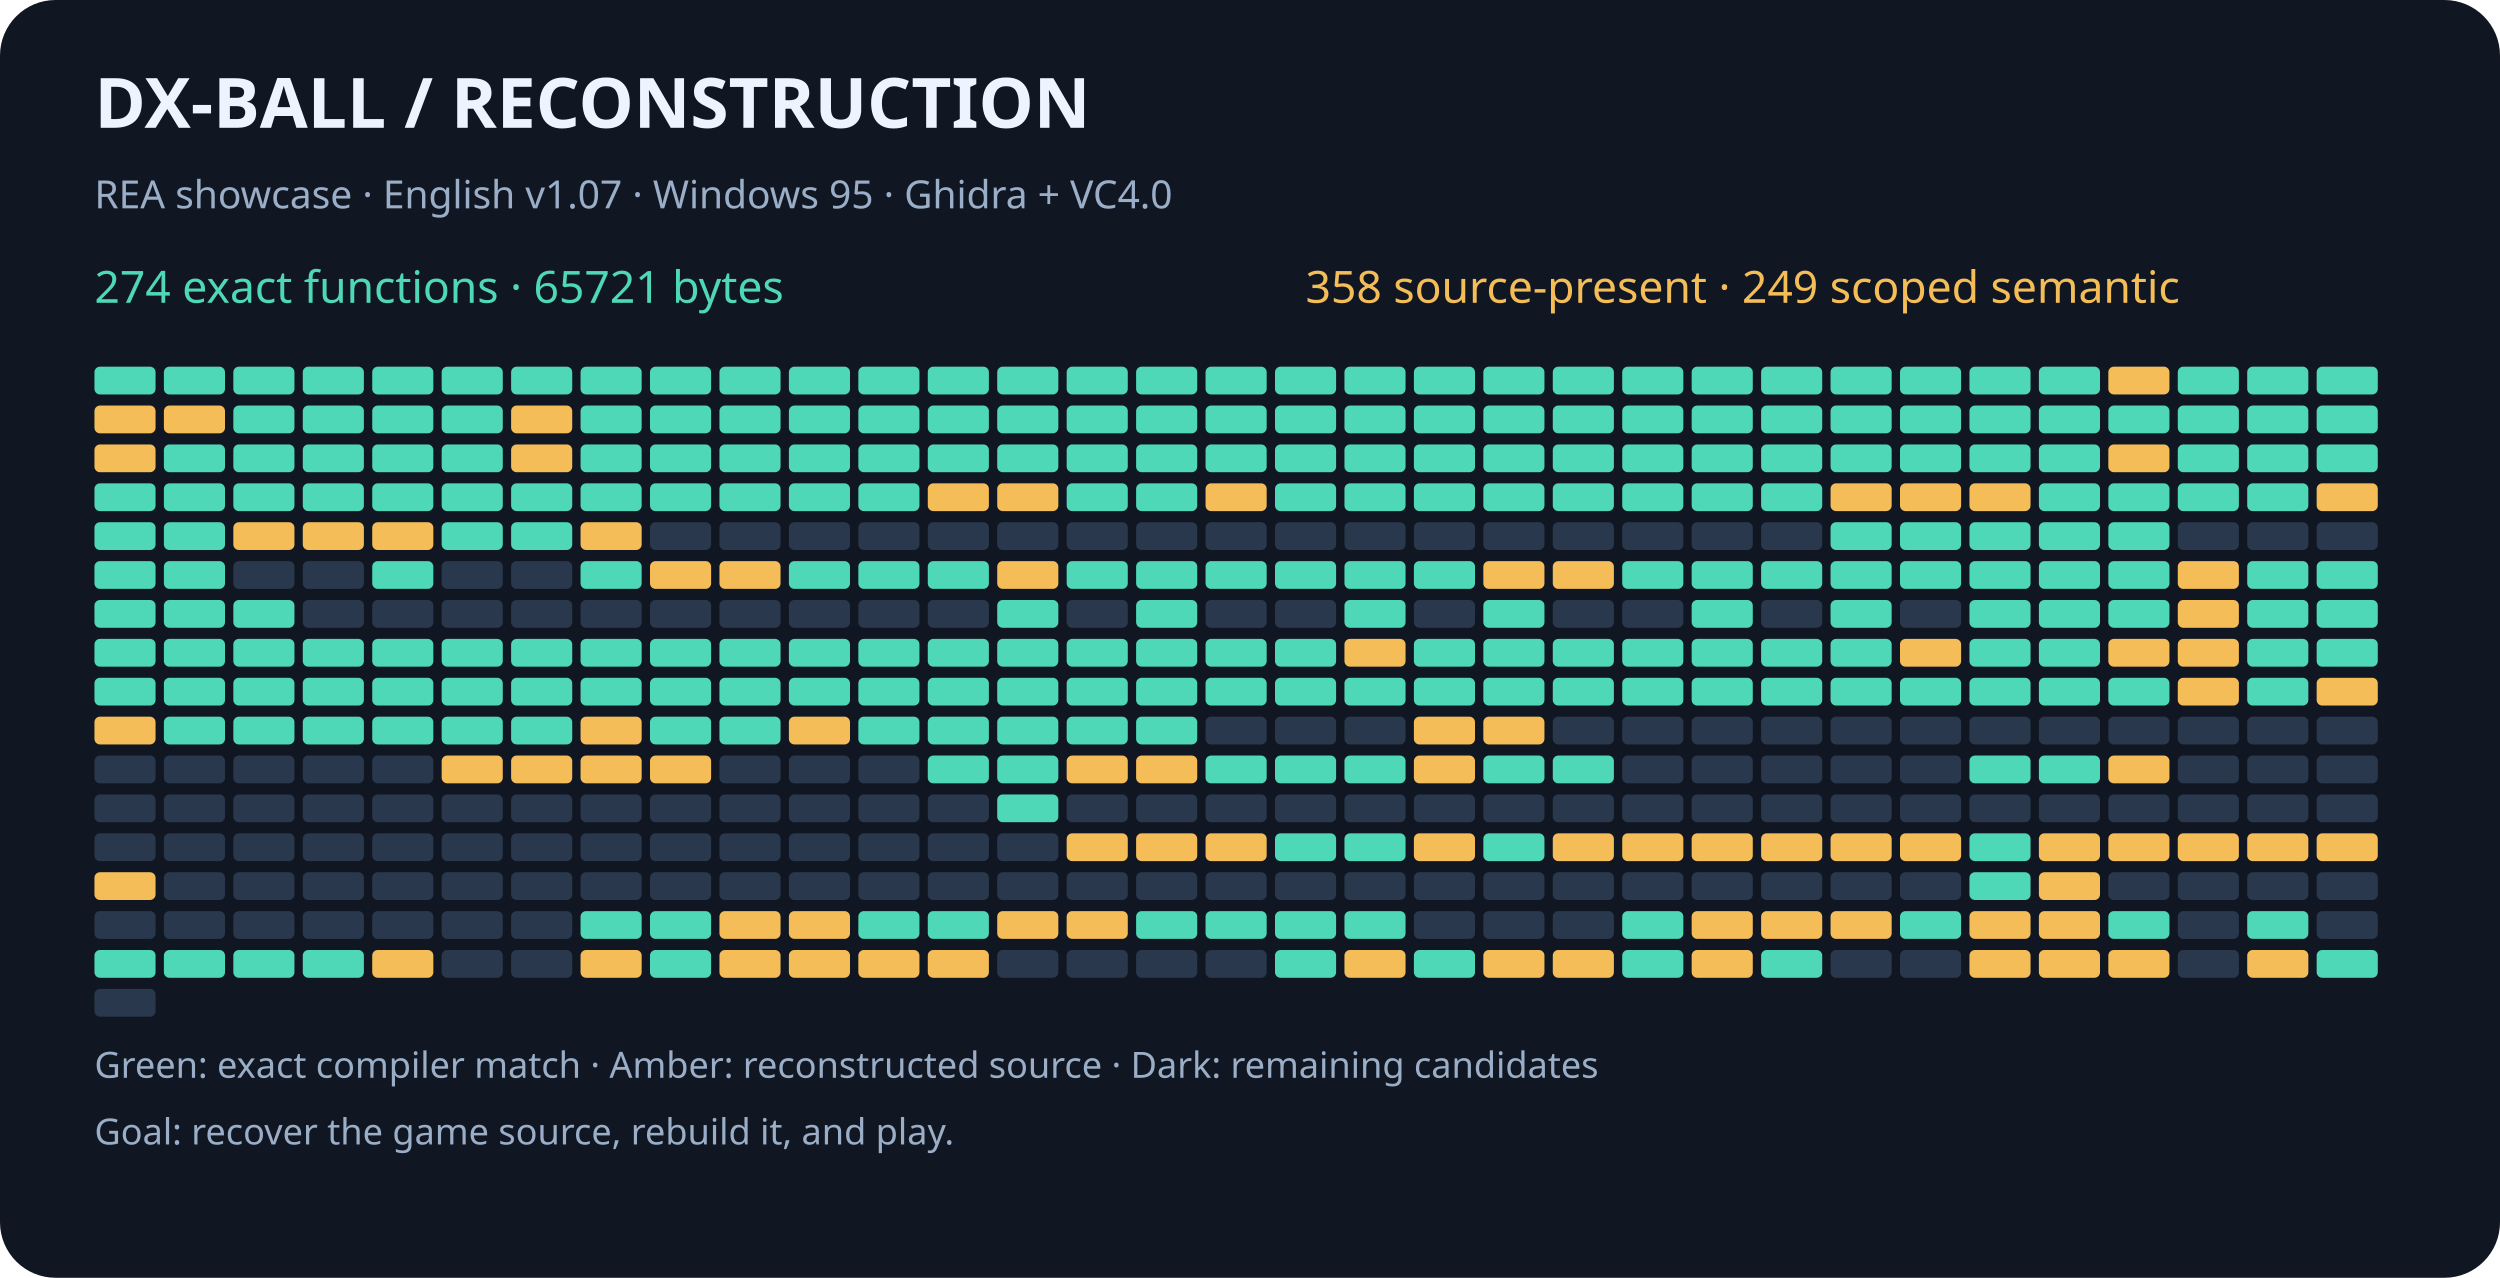
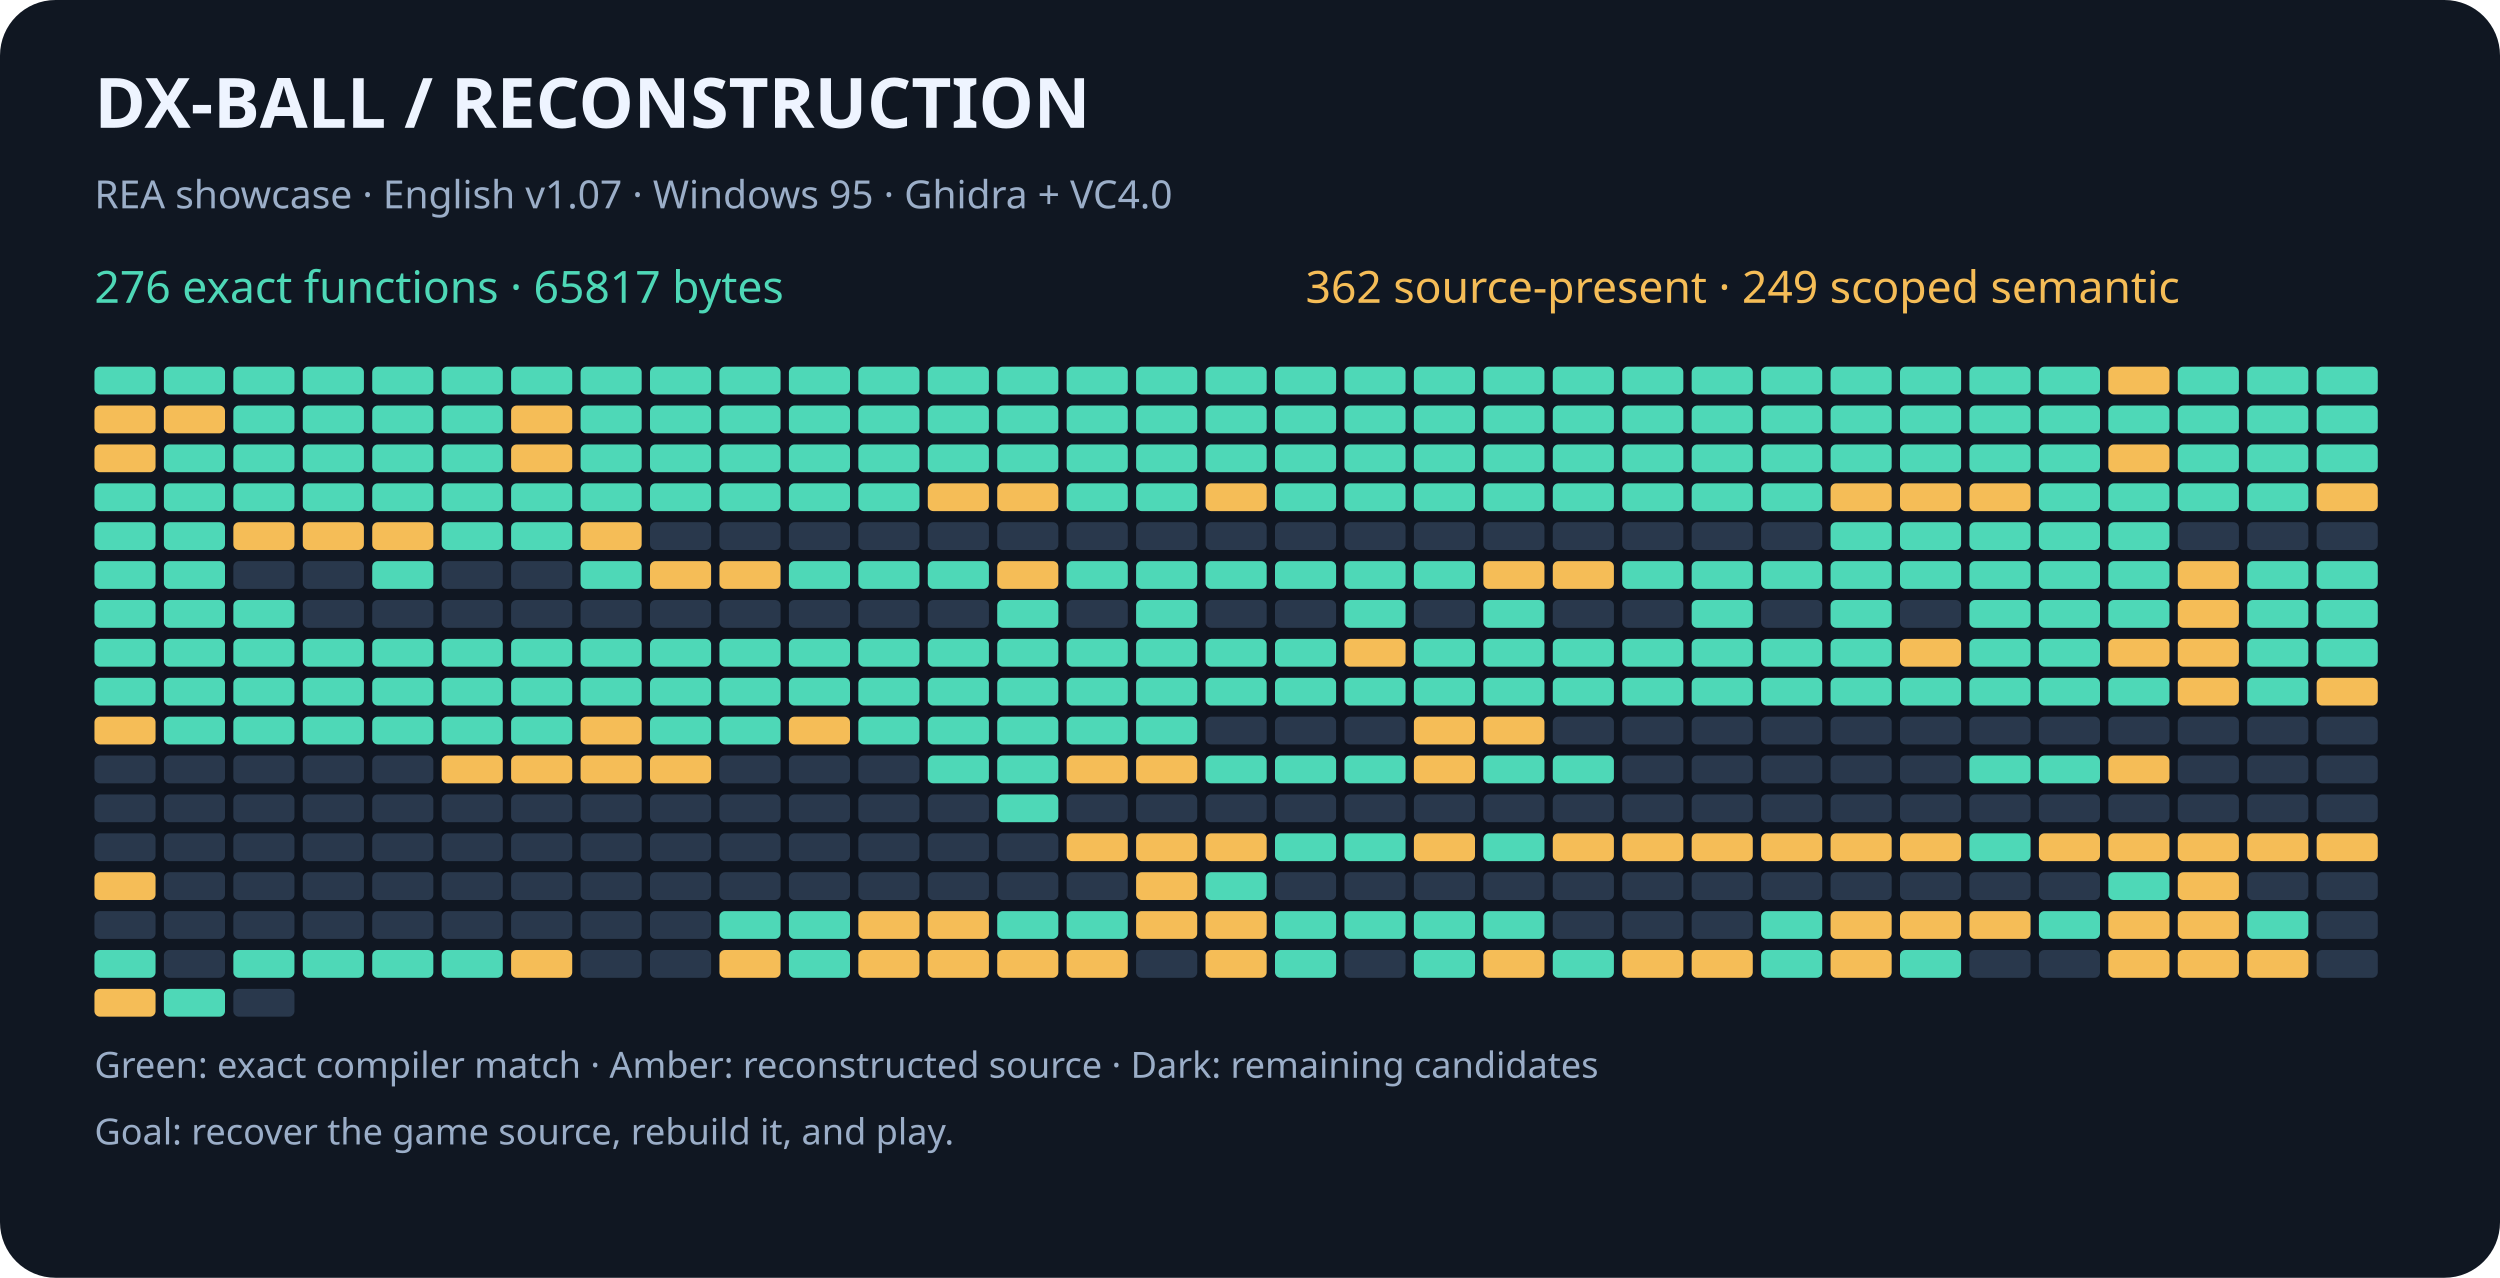
<svg xmlns="http://www.w3.org/2000/svg" width="900" height="460" viewBox="0 0 900 460" role="img" aria-labelledby="title desc">
  <rect width="900" height="460" rx="20" fill="#101722" />
  <g font-family="sans-serif">
    <text x="34" y="46" fill="#eef4ff" font-size="25" font-weight="bold">DX-BALL  /  RECONSTRUCTION</text>
    <text x="34" y="75" fill="#9baec8" font-size="14">REA showcase · English v1.07 · Windows 95 · Ghidra + VC4.0</text>
-     <text x="34" y="109" fill="#4ed8b7" font-size="16">274 exact functions · 65721 bytes</text>
-     <text x="470" y="109" fill="#f5bd57" font-size="16">358 source-present · 249 scoped semantic</text>
+     <text x="34" y="109" fill="#4ed8b7" font-size="16">276 exact functions · 65817 bytes</text>
+     <text x="470" y="109" fill="#f5bd57" font-size="16">362 source-present · 249 scoped semantic</text>
    <rect x="34" y="132" width="22" height="10" rx="2" fill="#4ed8b7" />
    <rect x="59" y="132" width="22" height="10" rx="2" fill="#4ed8b7" />
    <rect x="84" y="132" width="22" height="10" rx="2" fill="#4ed8b7" />
    <rect x="109" y="132" width="22" height="10" rx="2" fill="#4ed8b7" />
    <rect x="134" y="132" width="22" height="10" rx="2" fill="#4ed8b7" />
    <rect x="159" y="132" width="22" height="10" rx="2" fill="#4ed8b7" />
    <rect x="184" y="132" width="22" height="10" rx="2" fill="#4ed8b7" />
    <rect x="209" y="132" width="22" height="10" rx="2" fill="#4ed8b7" />
    <rect x="234" y="132" width="22" height="10" rx="2" fill="#4ed8b7" />
    <rect x="259" y="132" width="22" height="10" rx="2" fill="#4ed8b7" />
    <rect x="284" y="132" width="22" height="10" rx="2" fill="#4ed8b7" />
    <rect x="309" y="132" width="22" height="10" rx="2" fill="#4ed8b7" />
    <rect x="334" y="132" width="22" height="10" rx="2" fill="#4ed8b7" />
    <rect x="359" y="132" width="22" height="10" rx="2" fill="#4ed8b7" />
    <rect x="384" y="132" width="22" height="10" rx="2" fill="#4ed8b7" />
    <rect x="409" y="132" width="22" height="10" rx="2" fill="#4ed8b7" />
    <rect x="434" y="132" width="22" height="10" rx="2" fill="#4ed8b7" />
    <rect x="459" y="132" width="22" height="10" rx="2" fill="#4ed8b7" />
    <rect x="484" y="132" width="22" height="10" rx="2" fill="#4ed8b7" />
    <rect x="509" y="132" width="22" height="10" rx="2" fill="#4ed8b7" />
    <rect x="534" y="132" width="22" height="10" rx="2" fill="#4ed8b7" />
    <rect x="559" y="132" width="22" height="10" rx="2" fill="#4ed8b7" />
    <rect x="584" y="132" width="22" height="10" rx="2" fill="#4ed8b7" />
    <rect x="609" y="132" width="22" height="10" rx="2" fill="#4ed8b7" />
    <rect x="634" y="132" width="22" height="10" rx="2" fill="#4ed8b7" />
    <rect x="659" y="132" width="22" height="10" rx="2" fill="#4ed8b7" />
    <rect x="684" y="132" width="22" height="10" rx="2" fill="#4ed8b7" />
    <rect x="709" y="132" width="22" height="10" rx="2" fill="#4ed8b7" />
    <rect x="734" y="132" width="22" height="10" rx="2" fill="#4ed8b7" />
    <rect x="759" y="132" width="22" height="10" rx="2" fill="#f5bd57" />
    <rect x="784" y="132" width="22" height="10" rx="2" fill="#4ed8b7" />
    <rect x="809" y="132" width="22" height="10" rx="2" fill="#4ed8b7" />
    <rect x="834" y="132" width="22" height="10" rx="2" fill="#4ed8b7" />
    <rect x="34" y="146" width="22" height="10" rx="2" fill="#f5bd57" />
    <rect x="59" y="146" width="22" height="10" rx="2" fill="#f5bd57" />
    <rect x="84" y="146" width="22" height="10" rx="2" fill="#4ed8b7" />
    <rect x="109" y="146" width="22" height="10" rx="2" fill="#4ed8b7" />
    <rect x="134" y="146" width="22" height="10" rx="2" fill="#4ed8b7" />
    <rect x="159" y="146" width="22" height="10" rx="2" fill="#4ed8b7" />
    <rect x="184" y="146" width="22" height="10" rx="2" fill="#f5bd57" />
    <rect x="209" y="146" width="22" height="10" rx="2" fill="#4ed8b7" />
    <rect x="234" y="146" width="22" height="10" rx="2" fill="#4ed8b7" />
    <rect x="259" y="146" width="22" height="10" rx="2" fill="#4ed8b7" />
    <rect x="284" y="146" width="22" height="10" rx="2" fill="#4ed8b7" />
    <rect x="309" y="146" width="22" height="10" rx="2" fill="#4ed8b7" />
    <rect x="334" y="146" width="22" height="10" rx="2" fill="#4ed8b7" />
    <rect x="359" y="146" width="22" height="10" rx="2" fill="#4ed8b7" />
    <rect x="384" y="146" width="22" height="10" rx="2" fill="#4ed8b7" />
    <rect x="409" y="146" width="22" height="10" rx="2" fill="#4ed8b7" />
    <rect x="434" y="146" width="22" height="10" rx="2" fill="#4ed8b7" />
    <rect x="459" y="146" width="22" height="10" rx="2" fill="#4ed8b7" />
    <rect x="484" y="146" width="22" height="10" rx="2" fill="#4ed8b7" />
    <rect x="509" y="146" width="22" height="10" rx="2" fill="#4ed8b7" />
    <rect x="534" y="146" width="22" height="10" rx="2" fill="#4ed8b7" />
    <rect x="559" y="146" width="22" height="10" rx="2" fill="#4ed8b7" />
    <rect x="584" y="146" width="22" height="10" rx="2" fill="#4ed8b7" />
    <rect x="609" y="146" width="22" height="10" rx="2" fill="#4ed8b7" />
    <rect x="634" y="146" width="22" height="10" rx="2" fill="#4ed8b7" />
    <rect x="659" y="146" width="22" height="10" rx="2" fill="#4ed8b7" />
    <rect x="684" y="146" width="22" height="10" rx="2" fill="#4ed8b7" />
    <rect x="709" y="146" width="22" height="10" rx="2" fill="#4ed8b7" />
    <rect x="734" y="146" width="22" height="10" rx="2" fill="#4ed8b7" />
    <rect x="759" y="146" width="22" height="10" rx="2" fill="#4ed8b7" />
    <rect x="784" y="146" width="22" height="10" rx="2" fill="#4ed8b7" />
    <rect x="809" y="146" width="22" height="10" rx="2" fill="#4ed8b7" />
    <rect x="834" y="146" width="22" height="10" rx="2" fill="#4ed8b7" />
    <rect x="34" y="160" width="22" height="10" rx="2" fill="#f5bd57" />
    <rect x="59" y="160" width="22" height="10" rx="2" fill="#4ed8b7" />
    <rect x="84" y="160" width="22" height="10" rx="2" fill="#4ed8b7" />
    <rect x="109" y="160" width="22" height="10" rx="2" fill="#4ed8b7" />
    <rect x="134" y="160" width="22" height="10" rx="2" fill="#4ed8b7" />
    <rect x="159" y="160" width="22" height="10" rx="2" fill="#4ed8b7" />
    <rect x="184" y="160" width="22" height="10" rx="2" fill="#f5bd57" />
    <rect x="209" y="160" width="22" height="10" rx="2" fill="#4ed8b7" />
    <rect x="234" y="160" width="22" height="10" rx="2" fill="#4ed8b7" />
    <rect x="259" y="160" width="22" height="10" rx="2" fill="#4ed8b7" />
    <rect x="284" y="160" width="22" height="10" rx="2" fill="#4ed8b7" />
    <rect x="309" y="160" width="22" height="10" rx="2" fill="#4ed8b7" />
    <rect x="334" y="160" width="22" height="10" rx="2" fill="#4ed8b7" />
    <rect x="359" y="160" width="22" height="10" rx="2" fill="#4ed8b7" />
    <rect x="384" y="160" width="22" height="10" rx="2" fill="#4ed8b7" />
    <rect x="409" y="160" width="22" height="10" rx="2" fill="#4ed8b7" />
    <rect x="434" y="160" width="22" height="10" rx="2" fill="#4ed8b7" />
    <rect x="459" y="160" width="22" height="10" rx="2" fill="#4ed8b7" />
    <rect x="484" y="160" width="22" height="10" rx="2" fill="#4ed8b7" />
    <rect x="509" y="160" width="22" height="10" rx="2" fill="#4ed8b7" />
    <rect x="534" y="160" width="22" height="10" rx="2" fill="#4ed8b7" />
    <rect x="559" y="160" width="22" height="10" rx="2" fill="#4ed8b7" />
    <rect x="584" y="160" width="22" height="10" rx="2" fill="#4ed8b7" />
    <rect x="609" y="160" width="22" height="10" rx="2" fill="#4ed8b7" />
    <rect x="634" y="160" width="22" height="10" rx="2" fill="#4ed8b7" />
    <rect x="659" y="160" width="22" height="10" rx="2" fill="#4ed8b7" />
    <rect x="684" y="160" width="22" height="10" rx="2" fill="#4ed8b7" />
    <rect x="709" y="160" width="22" height="10" rx="2" fill="#4ed8b7" />
    <rect x="734" y="160" width="22" height="10" rx="2" fill="#4ed8b7" />
    <rect x="759" y="160" width="22" height="10" rx="2" fill="#f5bd57" />
    <rect x="784" y="160" width="22" height="10" rx="2" fill="#4ed8b7" />
    <rect x="809" y="160" width="22" height="10" rx="2" fill="#4ed8b7" />
    <rect x="834" y="160" width="22" height="10" rx="2" fill="#4ed8b7" />
    <rect x="34" y="174" width="22" height="10" rx="2" fill="#4ed8b7" />
    <rect x="59" y="174" width="22" height="10" rx="2" fill="#4ed8b7" />
    <rect x="84" y="174" width="22" height="10" rx="2" fill="#4ed8b7" />
    <rect x="109" y="174" width="22" height="10" rx="2" fill="#4ed8b7" />
    <rect x="134" y="174" width="22" height="10" rx="2" fill="#4ed8b7" />
    <rect x="159" y="174" width="22" height="10" rx="2" fill="#4ed8b7" />
    <rect x="184" y="174" width="22" height="10" rx="2" fill="#4ed8b7" />
    <rect x="209" y="174" width="22" height="10" rx="2" fill="#4ed8b7" />
    <rect x="234" y="174" width="22" height="10" rx="2" fill="#4ed8b7" />
    <rect x="259" y="174" width="22" height="10" rx="2" fill="#4ed8b7" />
    <rect x="284" y="174" width="22" height="10" rx="2" fill="#4ed8b7" />
    <rect x="309" y="174" width="22" height="10" rx="2" fill="#4ed8b7" />
    <rect x="334" y="174" width="22" height="10" rx="2" fill="#f5bd57" />
    <rect x="359" y="174" width="22" height="10" rx="2" fill="#f5bd57" />
    <rect x="384" y="174" width="22" height="10" rx="2" fill="#4ed8b7" />
    <rect x="409" y="174" width="22" height="10" rx="2" fill="#4ed8b7" />
    <rect x="434" y="174" width="22" height="10" rx="2" fill="#f5bd57" />
    <rect x="459" y="174" width="22" height="10" rx="2" fill="#4ed8b7" />
    <rect x="484" y="174" width="22" height="10" rx="2" fill="#4ed8b7" />
    <rect x="509" y="174" width="22" height="10" rx="2" fill="#4ed8b7" />
    <rect x="534" y="174" width="22" height="10" rx="2" fill="#4ed8b7" />
    <rect x="559" y="174" width="22" height="10" rx="2" fill="#4ed8b7" />
    <rect x="584" y="174" width="22" height="10" rx="2" fill="#4ed8b7" />
    <rect x="609" y="174" width="22" height="10" rx="2" fill="#4ed8b7" />
    <rect x="634" y="174" width="22" height="10" rx="2" fill="#4ed8b7" />
    <rect x="659" y="174" width="22" height="10" rx="2" fill="#f5bd57" />
    <rect x="684" y="174" width="22" height="10" rx="2" fill="#f5bd57" />
    <rect x="709" y="174" width="22" height="10" rx="2" fill="#f5bd57" />
    <rect x="734" y="174" width="22" height="10" rx="2" fill="#4ed8b7" />
    <rect x="759" y="174" width="22" height="10" rx="2" fill="#4ed8b7" />
    <rect x="784" y="174" width="22" height="10" rx="2" fill="#4ed8b7" />
    <rect x="809" y="174" width="22" height="10" rx="2" fill="#4ed8b7" />
    <rect x="834" y="174" width="22" height="10" rx="2" fill="#f5bd57" />
    <rect x="34" y="188" width="22" height="10" rx="2" fill="#4ed8b7" />
    <rect x="59" y="188" width="22" height="10" rx="2" fill="#4ed8b7" />
    <rect x="84" y="188" width="22" height="10" rx="2" fill="#f5bd57" />
    <rect x="109" y="188" width="22" height="10" rx="2" fill="#f5bd57" />
    <rect x="134" y="188" width="22" height="10" rx="2" fill="#f5bd57" />
    <rect x="159" y="188" width="22" height="10" rx="2" fill="#4ed8b7" />
    <rect x="184" y="188" width="22" height="10" rx="2" fill="#4ed8b7" />
    <rect x="209" y="188" width="22" height="10" rx="2" fill="#f5bd57" />
    <rect x="234" y="188" width="22" height="10" rx="2" fill="#29384c" />
    <rect x="259" y="188" width="22" height="10" rx="2" fill="#29384c" />
    <rect x="284" y="188" width="22" height="10" rx="2" fill="#29384c" />
    <rect x="309" y="188" width="22" height="10" rx="2" fill="#29384c" />
    <rect x="334" y="188" width="22" height="10" rx="2" fill="#29384c" />
    <rect x="359" y="188" width="22" height="10" rx="2" fill="#29384c" />
    <rect x="384" y="188" width="22" height="10" rx="2" fill="#29384c" />
    <rect x="409" y="188" width="22" height="10" rx="2" fill="#29384c" />
    <rect x="434" y="188" width="22" height="10" rx="2" fill="#29384c" />
    <rect x="459" y="188" width="22" height="10" rx="2" fill="#29384c" />
    <rect x="484" y="188" width="22" height="10" rx="2" fill="#29384c" />
    <rect x="509" y="188" width="22" height="10" rx="2" fill="#29384c" />
    <rect x="534" y="188" width="22" height="10" rx="2" fill="#29384c" />
    <rect x="559" y="188" width="22" height="10" rx="2" fill="#29384c" />
    <rect x="584" y="188" width="22" height="10" rx="2" fill="#29384c" />
    <rect x="609" y="188" width="22" height="10" rx="2" fill="#29384c" />
    <rect x="634" y="188" width="22" height="10" rx="2" fill="#29384c" />
    <rect x="659" y="188" width="22" height="10" rx="2" fill="#4ed8b7" />
    <rect x="684" y="188" width="22" height="10" rx="2" fill="#4ed8b7" />
    <rect x="709" y="188" width="22" height="10" rx="2" fill="#4ed8b7" />
    <rect x="734" y="188" width="22" height="10" rx="2" fill="#4ed8b7" />
    <rect x="759" y="188" width="22" height="10" rx="2" fill="#4ed8b7" />
    <rect x="784" y="188" width="22" height="10" rx="2" fill="#29384c" />
    <rect x="809" y="188" width="22" height="10" rx="2" fill="#29384c" />
    <rect x="834" y="188" width="22" height="10" rx="2" fill="#29384c" />
    <rect x="34" y="202" width="22" height="10" rx="2" fill="#4ed8b7" />
    <rect x="59" y="202" width="22" height="10" rx="2" fill="#4ed8b7" />
    <rect x="84" y="202" width="22" height="10" rx="2" fill="#29384c" />
    <rect x="109" y="202" width="22" height="10" rx="2" fill="#29384c" />
    <rect x="134" y="202" width="22" height="10" rx="2" fill="#4ed8b7" />
    <rect x="159" y="202" width="22" height="10" rx="2" fill="#29384c" />
    <rect x="184" y="202" width="22" height="10" rx="2" fill="#29384c" />
    <rect x="209" y="202" width="22" height="10" rx="2" fill="#4ed8b7" />
    <rect x="234" y="202" width="22" height="10" rx="2" fill="#f5bd57" />
    <rect x="259" y="202" width="22" height="10" rx="2" fill="#f5bd57" />
    <rect x="284" y="202" width="22" height="10" rx="2" fill="#4ed8b7" />
    <rect x="309" y="202" width="22" height="10" rx="2" fill="#4ed8b7" />
    <rect x="334" y="202" width="22" height="10" rx="2" fill="#4ed8b7" />
    <rect x="359" y="202" width="22" height="10" rx="2" fill="#f5bd57" />
    <rect x="384" y="202" width="22" height="10" rx="2" fill="#4ed8b7" />
    <rect x="409" y="202" width="22" height="10" rx="2" fill="#4ed8b7" />
    <rect x="434" y="202" width="22" height="10" rx="2" fill="#4ed8b7" />
    <rect x="459" y="202" width="22" height="10" rx="2" fill="#4ed8b7" />
    <rect x="484" y="202" width="22" height="10" rx="2" fill="#4ed8b7" />
    <rect x="509" y="202" width="22" height="10" rx="2" fill="#4ed8b7" />
    <rect x="534" y="202" width="22" height="10" rx="2" fill="#f5bd57" />
    <rect x="559" y="202" width="22" height="10" rx="2" fill="#f5bd57" />
    <rect x="584" y="202" width="22" height="10" rx="2" fill="#4ed8b7" />
    <rect x="609" y="202" width="22" height="10" rx="2" fill="#4ed8b7" />
    <rect x="634" y="202" width="22" height="10" rx="2" fill="#4ed8b7" />
    <rect x="659" y="202" width="22" height="10" rx="2" fill="#4ed8b7" />
    <rect x="684" y="202" width="22" height="10" rx="2" fill="#4ed8b7" />
    <rect x="709" y="202" width="22" height="10" rx="2" fill="#4ed8b7" />
    <rect x="734" y="202" width="22" height="10" rx="2" fill="#4ed8b7" />
    <rect x="759" y="202" width="22" height="10" rx="2" fill="#4ed8b7" />
    <rect x="784" y="202" width="22" height="10" rx="2" fill="#f5bd57" />
    <rect x="809" y="202" width="22" height="10" rx="2" fill="#4ed8b7" />
    <rect x="834" y="202" width="22" height="10" rx="2" fill="#4ed8b7" />
    <rect x="34" y="216" width="22" height="10" rx="2" fill="#4ed8b7" />
    <rect x="59" y="216" width="22" height="10" rx="2" fill="#4ed8b7" />
    <rect x="84" y="216" width="22" height="10" rx="2" fill="#4ed8b7" />
    <rect x="109" y="216" width="22" height="10" rx="2" fill="#29384c" />
    <rect x="134" y="216" width="22" height="10" rx="2" fill="#29384c" />
    <rect x="159" y="216" width="22" height="10" rx="2" fill="#29384c" />
    <rect x="184" y="216" width="22" height="10" rx="2" fill="#29384c" />
    <rect x="209" y="216" width="22" height="10" rx="2" fill="#29384c" />
    <rect x="234" y="216" width="22" height="10" rx="2" fill="#29384c" />
    <rect x="259" y="216" width="22" height="10" rx="2" fill="#29384c" />
    <rect x="284" y="216" width="22" height="10" rx="2" fill="#29384c" />
    <rect x="309" y="216" width="22" height="10" rx="2" fill="#29384c" />
    <rect x="334" y="216" width="22" height="10" rx="2" fill="#29384c" />
    <rect x="359" y="216" width="22" height="10" rx="2" fill="#4ed8b7" />
    <rect x="384" y="216" width="22" height="10" rx="2" fill="#29384c" />
    <rect x="409" y="216" width="22" height="10" rx="2" fill="#4ed8b7" />
    <rect x="434" y="216" width="22" height="10" rx="2" fill="#29384c" />
    <rect x="459" y="216" width="22" height="10" rx="2" fill="#29384c" />
    <rect x="484" y="216" width="22" height="10" rx="2" fill="#4ed8b7" />
    <rect x="509" y="216" width="22" height="10" rx="2" fill="#29384c" />
    <rect x="534" y="216" width="22" height="10" rx="2" fill="#4ed8b7" />
    <rect x="559" y="216" width="22" height="10" rx="2" fill="#29384c" />
    <rect x="584" y="216" width="22" height="10" rx="2" fill="#29384c" />
    <rect x="609" y="216" width="22" height="10" rx="2" fill="#4ed8b7" />
    <rect x="634" y="216" width="22" height="10" rx="2" fill="#29384c" />
    <rect x="659" y="216" width="22" height="10" rx="2" fill="#4ed8b7" />
    <rect x="684" y="216" width="22" height="10" rx="2" fill="#29384c" />
    <rect x="709" y="216" width="22" height="10" rx="2" fill="#4ed8b7" />
    <rect x="734" y="216" width="22" height="10" rx="2" fill="#4ed8b7" />
    <rect x="759" y="216" width="22" height="10" rx="2" fill="#4ed8b7" />
    <rect x="784" y="216" width="22" height="10" rx="2" fill="#f5bd57" />
    <rect x="809" y="216" width="22" height="10" rx="2" fill="#4ed8b7" />
    <rect x="834" y="216" width="22" height="10" rx="2" fill="#4ed8b7" />
    <rect x="34" y="230" width="22" height="10" rx="2" fill="#4ed8b7" />
    <rect x="59" y="230" width="22" height="10" rx="2" fill="#4ed8b7" />
    <rect x="84" y="230" width="22" height="10" rx="2" fill="#4ed8b7" />
    <rect x="109" y="230" width="22" height="10" rx="2" fill="#4ed8b7" />
    <rect x="134" y="230" width="22" height="10" rx="2" fill="#4ed8b7" />
    <rect x="159" y="230" width="22" height="10" rx="2" fill="#4ed8b7" />
    <rect x="184" y="230" width="22" height="10" rx="2" fill="#4ed8b7" />
    <rect x="209" y="230" width="22" height="10" rx="2" fill="#4ed8b7" />
    <rect x="234" y="230" width="22" height="10" rx="2" fill="#4ed8b7" />
    <rect x="259" y="230" width="22" height="10" rx="2" fill="#4ed8b7" />
    <rect x="284" y="230" width="22" height="10" rx="2" fill="#4ed8b7" />
    <rect x="309" y="230" width="22" height="10" rx="2" fill="#4ed8b7" />
    <rect x="334" y="230" width="22" height="10" rx="2" fill="#4ed8b7" />
    <rect x="359" y="230" width="22" height="10" rx="2" fill="#4ed8b7" />
    <rect x="384" y="230" width="22" height="10" rx="2" fill="#4ed8b7" />
    <rect x="409" y="230" width="22" height="10" rx="2" fill="#4ed8b7" />
    <rect x="434" y="230" width="22" height="10" rx="2" fill="#4ed8b7" />
    <rect x="459" y="230" width="22" height="10" rx="2" fill="#4ed8b7" />
    <rect x="484" y="230" width="22" height="10" rx="2" fill="#f5bd57" />
    <rect x="509" y="230" width="22" height="10" rx="2" fill="#4ed8b7" />
    <rect x="534" y="230" width="22" height="10" rx="2" fill="#4ed8b7" />
    <rect x="559" y="230" width="22" height="10" rx="2" fill="#4ed8b7" />
    <rect x="584" y="230" width="22" height="10" rx="2" fill="#4ed8b7" />
    <rect x="609" y="230" width="22" height="10" rx="2" fill="#4ed8b7" />
    <rect x="634" y="230" width="22" height="10" rx="2" fill="#4ed8b7" />
    <rect x="659" y="230" width="22" height="10" rx="2" fill="#4ed8b7" />
    <rect x="684" y="230" width="22" height="10" rx="2" fill="#f5bd57" />
    <rect x="709" y="230" width="22" height="10" rx="2" fill="#4ed8b7" />
    <rect x="734" y="230" width="22" height="10" rx="2" fill="#4ed8b7" />
    <rect x="759" y="230" width="22" height="10" rx="2" fill="#f5bd57" />
    <rect x="784" y="230" width="22" height="10" rx="2" fill="#f5bd57" />
    <rect x="809" y="230" width="22" height="10" rx="2" fill="#4ed8b7" />
    <rect x="834" y="230" width="22" height="10" rx="2" fill="#4ed8b7" />
    <rect x="34" y="244" width="22" height="10" rx="2" fill="#4ed8b7" />
    <rect x="59" y="244" width="22" height="10" rx="2" fill="#4ed8b7" />
    <rect x="84" y="244" width="22" height="10" rx="2" fill="#4ed8b7" />
    <rect x="109" y="244" width="22" height="10" rx="2" fill="#4ed8b7" />
    <rect x="134" y="244" width="22" height="10" rx="2" fill="#4ed8b7" />
    <rect x="159" y="244" width="22" height="10" rx="2" fill="#4ed8b7" />
    <rect x="184" y="244" width="22" height="10" rx="2" fill="#4ed8b7" />
    <rect x="209" y="244" width="22" height="10" rx="2" fill="#4ed8b7" />
    <rect x="234" y="244" width="22" height="10" rx="2" fill="#4ed8b7" />
    <rect x="259" y="244" width="22" height="10" rx="2" fill="#4ed8b7" />
    <rect x="284" y="244" width="22" height="10" rx="2" fill="#4ed8b7" />
    <rect x="309" y="244" width="22" height="10" rx="2" fill="#4ed8b7" />
    <rect x="334" y="244" width="22" height="10" rx="2" fill="#4ed8b7" />
    <rect x="359" y="244" width="22" height="10" rx="2" fill="#4ed8b7" />
    <rect x="384" y="244" width="22" height="10" rx="2" fill="#4ed8b7" />
    <rect x="409" y="244" width="22" height="10" rx="2" fill="#4ed8b7" />
    <rect x="434" y="244" width="22" height="10" rx="2" fill="#4ed8b7" />
    <rect x="459" y="244" width="22" height="10" rx="2" fill="#4ed8b7" />
    <rect x="484" y="244" width="22" height="10" rx="2" fill="#4ed8b7" />
    <rect x="509" y="244" width="22" height="10" rx="2" fill="#4ed8b7" />
    <rect x="534" y="244" width="22" height="10" rx="2" fill="#4ed8b7" />
    <rect x="559" y="244" width="22" height="10" rx="2" fill="#4ed8b7" />
    <rect x="584" y="244" width="22" height="10" rx="2" fill="#4ed8b7" />
    <rect x="609" y="244" width="22" height="10" rx="2" fill="#4ed8b7" />
    <rect x="634" y="244" width="22" height="10" rx="2" fill="#4ed8b7" />
    <rect x="659" y="244" width="22" height="10" rx="2" fill="#4ed8b7" />
    <rect x="684" y="244" width="22" height="10" rx="2" fill="#4ed8b7" />
    <rect x="709" y="244" width="22" height="10" rx="2" fill="#4ed8b7" />
    <rect x="734" y="244" width="22" height="10" rx="2" fill="#4ed8b7" />
    <rect x="759" y="244" width="22" height="10" rx="2" fill="#4ed8b7" />
    <rect x="784" y="244" width="22" height="10" rx="2" fill="#f5bd57" />
    <rect x="809" y="244" width="22" height="10" rx="2" fill="#4ed8b7" />
    <rect x="834" y="244" width="22" height="10" rx="2" fill="#f5bd57" />
    <rect x="34" y="258" width="22" height="10" rx="2" fill="#f5bd57" />
    <rect x="59" y="258" width="22" height="10" rx="2" fill="#4ed8b7" />
    <rect x="84" y="258" width="22" height="10" rx="2" fill="#4ed8b7" />
    <rect x="109" y="258" width="22" height="10" rx="2" fill="#4ed8b7" />
    <rect x="134" y="258" width="22" height="10" rx="2" fill="#4ed8b7" />
    <rect x="159" y="258" width="22" height="10" rx="2" fill="#4ed8b7" />
    <rect x="184" y="258" width="22" height="10" rx="2" fill="#4ed8b7" />
    <rect x="209" y="258" width="22" height="10" rx="2" fill="#f5bd57" />
    <rect x="234" y="258" width="22" height="10" rx="2" fill="#4ed8b7" />
    <rect x="259" y="258" width="22" height="10" rx="2" fill="#4ed8b7" />
    <rect x="284" y="258" width="22" height="10" rx="2" fill="#f5bd57" />
    <rect x="309" y="258" width="22" height="10" rx="2" fill="#4ed8b7" />
    <rect x="334" y="258" width="22" height="10" rx="2" fill="#4ed8b7" />
    <rect x="359" y="258" width="22" height="10" rx="2" fill="#4ed8b7" />
    <rect x="384" y="258" width="22" height="10" rx="2" fill="#4ed8b7" />
    <rect x="409" y="258" width="22" height="10" rx="2" fill="#4ed8b7" />
    <rect x="434" y="258" width="22" height="10" rx="2" fill="#29384c" />
    <rect x="459" y="258" width="22" height="10" rx="2" fill="#29384c" />
    <rect x="484" y="258" width="22" height="10" rx="2" fill="#29384c" />
    <rect x="509" y="258" width="22" height="10" rx="2" fill="#f5bd57" />
    <rect x="534" y="258" width="22" height="10" rx="2" fill="#f5bd57" />
    <rect x="559" y="258" width="22" height="10" rx="2" fill="#29384c" />
    <rect x="584" y="258" width="22" height="10" rx="2" fill="#29384c" />
    <rect x="609" y="258" width="22" height="10" rx="2" fill="#29384c" />
    <rect x="634" y="258" width="22" height="10" rx="2" fill="#29384c" />
    <rect x="659" y="258" width="22" height="10" rx="2" fill="#29384c" />
    <rect x="684" y="258" width="22" height="10" rx="2" fill="#29384c" />
    <rect x="709" y="258" width="22" height="10" rx="2" fill="#29384c" />
    <rect x="734" y="258" width="22" height="10" rx="2" fill="#29384c" />
    <rect x="759" y="258" width="22" height="10" rx="2" fill="#29384c" />
    <rect x="784" y="258" width="22" height="10" rx="2" fill="#29384c" />
    <rect x="809" y="258" width="22" height="10" rx="2" fill="#29384c" />
    <rect x="834" y="258" width="22" height="10" rx="2" fill="#29384c" />
    <rect x="34" y="272" width="22" height="10" rx="2" fill="#29384c" />
    <rect x="59" y="272" width="22" height="10" rx="2" fill="#29384c" />
    <rect x="84" y="272" width="22" height="10" rx="2" fill="#29384c" />
    <rect x="109" y="272" width="22" height="10" rx="2" fill="#29384c" />
    <rect x="134" y="272" width="22" height="10" rx="2" fill="#29384c" />
    <rect x="159" y="272" width="22" height="10" rx="2" fill="#f5bd57" />
    <rect x="184" y="272" width="22" height="10" rx="2" fill="#f5bd57" />
    <rect x="209" y="272" width="22" height="10" rx="2" fill="#f5bd57" />
    <rect x="234" y="272" width="22" height="10" rx="2" fill="#f5bd57" />
    <rect x="259" y="272" width="22" height="10" rx="2" fill="#29384c" />
    <rect x="284" y="272" width="22" height="10" rx="2" fill="#29384c" />
    <rect x="309" y="272" width="22" height="10" rx="2" fill="#29384c" />
    <rect x="334" y="272" width="22" height="10" rx="2" fill="#4ed8b7" />
    <rect x="359" y="272" width="22" height="10" rx="2" fill="#4ed8b7" />
    <rect x="384" y="272" width="22" height="10" rx="2" fill="#f5bd57" />
    <rect x="409" y="272" width="22" height="10" rx="2" fill="#f5bd57" />
    <rect x="434" y="272" width="22" height="10" rx="2" fill="#4ed8b7" />
    <rect x="459" y="272" width="22" height="10" rx="2" fill="#4ed8b7" />
    <rect x="484" y="272" width="22" height="10" rx="2" fill="#4ed8b7" />
    <rect x="509" y="272" width="22" height="10" rx="2" fill="#f5bd57" />
    <rect x="534" y="272" width="22" height="10" rx="2" fill="#4ed8b7" />
    <rect x="559" y="272" width="22" height="10" rx="2" fill="#4ed8b7" />
    <rect x="584" y="272" width="22" height="10" rx="2" fill="#29384c" />
    <rect x="609" y="272" width="22" height="10" rx="2" fill="#29384c" />
    <rect x="634" y="272" width="22" height="10" rx="2" fill="#29384c" />
    <rect x="659" y="272" width="22" height="10" rx="2" fill="#29384c" />
    <rect x="684" y="272" width="22" height="10" rx="2" fill="#29384c" />
    <rect x="709" y="272" width="22" height="10" rx="2" fill="#4ed8b7" />
    <rect x="734" y="272" width="22" height="10" rx="2" fill="#4ed8b7" />
    <rect x="759" y="272" width="22" height="10" rx="2" fill="#f5bd57" />
    <rect x="784" y="272" width="22" height="10" rx="2" fill="#29384c" />
    <rect x="809" y="272" width="22" height="10" rx="2" fill="#29384c" />
    <rect x="834" y="272" width="22" height="10" rx="2" fill="#29384c" />
    <rect x="34" y="286" width="22" height="10" rx="2" fill="#29384c" />
    <rect x="59" y="286" width="22" height="10" rx="2" fill="#29384c" />
    <rect x="84" y="286" width="22" height="10" rx="2" fill="#29384c" />
    <rect x="109" y="286" width="22" height="10" rx="2" fill="#29384c" />
    <rect x="134" y="286" width="22" height="10" rx="2" fill="#29384c" />
    <rect x="159" y="286" width="22" height="10" rx="2" fill="#29384c" />
    <rect x="184" y="286" width="22" height="10" rx="2" fill="#29384c" />
    <rect x="209" y="286" width="22" height="10" rx="2" fill="#29384c" />
    <rect x="234" y="286" width="22" height="10" rx="2" fill="#29384c" />
    <rect x="259" y="286" width="22" height="10" rx="2" fill="#29384c" />
    <rect x="284" y="286" width="22" height="10" rx="2" fill="#29384c" />
    <rect x="309" y="286" width="22" height="10" rx="2" fill="#29384c" />
    <rect x="334" y="286" width="22" height="10" rx="2" fill="#29384c" />
    <rect x="359" y="286" width="22" height="10" rx="2" fill="#4ed8b7" />
    <rect x="384" y="286" width="22" height="10" rx="2" fill="#29384c" />
    <rect x="409" y="286" width="22" height="10" rx="2" fill="#29384c" />
    <rect x="434" y="286" width="22" height="10" rx="2" fill="#29384c" />
    <rect x="459" y="286" width="22" height="10" rx="2" fill="#29384c" />
    <rect x="484" y="286" width="22" height="10" rx="2" fill="#29384c" />
    <rect x="509" y="286" width="22" height="10" rx="2" fill="#29384c" />
    <rect x="534" y="286" width="22" height="10" rx="2" fill="#29384c" />
    <rect x="559" y="286" width="22" height="10" rx="2" fill="#29384c" />
    <rect x="584" y="286" width="22" height="10" rx="2" fill="#29384c" />
    <rect x="609" y="286" width="22" height="10" rx="2" fill="#29384c" />
    <rect x="634" y="286" width="22" height="10" rx="2" fill="#29384c" />
    <rect x="659" y="286" width="22" height="10" rx="2" fill="#29384c" />
    <rect x="684" y="286" width="22" height="10" rx="2" fill="#29384c" />
    <rect x="709" y="286" width="22" height="10" rx="2" fill="#29384c" />
    <rect x="734" y="286" width="22" height="10" rx="2" fill="#29384c" />
    <rect x="759" y="286" width="22" height="10" rx="2" fill="#29384c" />
    <rect x="784" y="286" width="22" height="10" rx="2" fill="#29384c" />
    <rect x="809" y="286" width="22" height="10" rx="2" fill="#29384c" />
    <rect x="834" y="286" width="22" height="10" rx="2" fill="#29384c" />
    <rect x="34" y="300" width="22" height="10" rx="2" fill="#29384c" />
    <rect x="59" y="300" width="22" height="10" rx="2" fill="#29384c" />
    <rect x="84" y="300" width="22" height="10" rx="2" fill="#29384c" />
    <rect x="109" y="300" width="22" height="10" rx="2" fill="#29384c" />
    <rect x="134" y="300" width="22" height="10" rx="2" fill="#29384c" />
    <rect x="159" y="300" width="22" height="10" rx="2" fill="#29384c" />
    <rect x="184" y="300" width="22" height="10" rx="2" fill="#29384c" />
    <rect x="209" y="300" width="22" height="10" rx="2" fill="#29384c" />
    <rect x="234" y="300" width="22" height="10" rx="2" fill="#29384c" />
    <rect x="259" y="300" width="22" height="10" rx="2" fill="#29384c" />
    <rect x="284" y="300" width="22" height="10" rx="2" fill="#29384c" />
    <rect x="309" y="300" width="22" height="10" rx="2" fill="#29384c" />
    <rect x="334" y="300" width="22" height="10" rx="2" fill="#29384c" />
    <rect x="359" y="300" width="22" height="10" rx="2" fill="#29384c" />
    <rect x="384" y="300" width="22" height="10" rx="2" fill="#f5bd57" />
    <rect x="409" y="300" width="22" height="10" rx="2" fill="#f5bd57" />
    <rect x="434" y="300" width="22" height="10" rx="2" fill="#f5bd57" />
    <rect x="459" y="300" width="22" height="10" rx="2" fill="#4ed8b7" />
    <rect x="484" y="300" width="22" height="10" rx="2" fill="#4ed8b7" />
    <rect x="509" y="300" width="22" height="10" rx="2" fill="#f5bd57" />
    <rect x="534" y="300" width="22" height="10" rx="2" fill="#4ed8b7" />
    <rect x="559" y="300" width="22" height="10" rx="2" fill="#f5bd57" />
    <rect x="584" y="300" width="22" height="10" rx="2" fill="#f5bd57" />
    <rect x="609" y="300" width="22" height="10" rx="2" fill="#f5bd57" />
    <rect x="634" y="300" width="22" height="10" rx="2" fill="#f5bd57" />
    <rect x="659" y="300" width="22" height="10" rx="2" fill="#f5bd57" />
    <rect x="684" y="300" width="22" height="10" rx="2" fill="#f5bd57" />
    <rect x="709" y="300" width="22" height="10" rx="2" fill="#4ed8b7" />
    <rect x="734" y="300" width="22" height="10" rx="2" fill="#f5bd57" />
    <rect x="759" y="300" width="22" height="10" rx="2" fill="#f5bd57" />
    <rect x="784" y="300" width="22" height="10" rx="2" fill="#f5bd57" />
    <rect x="809" y="300" width="22" height="10" rx="2" fill="#f5bd57" />
    <rect x="834" y="300" width="22" height="10" rx="2" fill="#f5bd57" />
    <rect x="34" y="314" width="22" height="10" rx="2" fill="#f5bd57" />
    <rect x="59" y="314" width="22" height="10" rx="2" fill="#29384c" />
    <rect x="84" y="314" width="22" height="10" rx="2" fill="#29384c" />
    <rect x="109" y="314" width="22" height="10" rx="2" fill="#29384c" />
    <rect x="134" y="314" width="22" height="10" rx="2" fill="#29384c" />
    <rect x="159" y="314" width="22" height="10" rx="2" fill="#29384c" />
    <rect x="184" y="314" width="22" height="10" rx="2" fill="#29384c" />
    <rect x="209" y="314" width="22" height="10" rx="2" fill="#29384c" />
    <rect x="234" y="314" width="22" height="10" rx="2" fill="#29384c" />
    <rect x="259" y="314" width="22" height="10" rx="2" fill="#29384c" />
    <rect x="284" y="314" width="22" height="10" rx="2" fill="#29384c" />
    <rect x="309" y="314" width="22" height="10" rx="2" fill="#29384c" />
    <rect x="334" y="314" width="22" height="10" rx="2" fill="#29384c" />
    <rect x="359" y="314" width="22" height="10" rx="2" fill="#29384c" />
    <rect x="384" y="314" width="22" height="10" rx="2" fill="#29384c" />
-     <rect x="409" y="314" width="22" height="10" rx="2" fill="#29384c" />
-     <rect x="434" y="314" width="22" height="10" rx="2" fill="#29384c" />
+     <rect x="409" y="314" width="22" height="10" rx="2" fill="#f5bd57" />
+     <rect x="434" y="314" width="22" height="10" rx="2" fill="#4ed8b7" />
    <rect x="459" y="314" width="22" height="10" rx="2" fill="#29384c" />
    <rect x="484" y="314" width="22" height="10" rx="2" fill="#29384c" />
    <rect x="509" y="314" width="22" height="10" rx="2" fill="#29384c" />
    <rect x="534" y="314" width="22" height="10" rx="2" fill="#29384c" />
    <rect x="559" y="314" width="22" height="10" rx="2" fill="#29384c" />
    <rect x="584" y="314" width="22" height="10" rx="2" fill="#29384c" />
    <rect x="609" y="314" width="22" height="10" rx="2" fill="#29384c" />
    <rect x="634" y="314" width="22" height="10" rx="2" fill="#29384c" />
    <rect x="659" y="314" width="22" height="10" rx="2" fill="#29384c" />
    <rect x="684" y="314" width="22" height="10" rx="2" fill="#29384c" />
-     <rect x="709" y="314" width="22" height="10" rx="2" fill="#4ed8b7" />
-     <rect x="734" y="314" width="22" height="10" rx="2" fill="#f5bd57" />
-     <rect x="759" y="314" width="22" height="10" rx="2" fill="#29384c" />
-     <rect x="784" y="314" width="22" height="10" rx="2" fill="#29384c" />
+     <rect x="709" y="314" width="22" height="10" rx="2" fill="#29384c" />
+     <rect x="734" y="314" width="22" height="10" rx="2" fill="#29384c" />
+     <rect x="759" y="314" width="22" height="10" rx="2" fill="#4ed8b7" />
+     <rect x="784" y="314" width="22" height="10" rx="2" fill="#f5bd57" />
    <rect x="809" y="314" width="22" height="10" rx="2" fill="#29384c" />
    <rect x="834" y="314" width="22" height="10" rx="2" fill="#29384c" />
    <rect x="34" y="328" width="22" height="10" rx="2" fill="#29384c" />
    <rect x="59" y="328" width="22" height="10" rx="2" fill="#29384c" />
    <rect x="84" y="328" width="22" height="10" rx="2" fill="#29384c" />
    <rect x="109" y="328" width="22" height="10" rx="2" fill="#29384c" />
    <rect x="134" y="328" width="22" height="10" rx="2" fill="#29384c" />
    <rect x="159" y="328" width="22" height="10" rx="2" fill="#29384c" />
    <rect x="184" y="328" width="22" height="10" rx="2" fill="#29384c" />
-     <rect x="209" y="328" width="22" height="10" rx="2" fill="#4ed8b7" />
-     <rect x="234" y="328" width="22" height="10" rx="2" fill="#4ed8b7" />
-     <rect x="259" y="328" width="22" height="10" rx="2" fill="#f5bd57" />
-     <rect x="284" y="328" width="22" height="10" rx="2" fill="#f5bd57" />
-     <rect x="309" y="328" width="22" height="10" rx="2" fill="#4ed8b7" />
-     <rect x="334" y="328" width="22" height="10" rx="2" fill="#4ed8b7" />
-     <rect x="359" y="328" width="22" height="10" rx="2" fill="#f5bd57" />
-     <rect x="384" y="328" width="22" height="10" rx="2" fill="#f5bd57" />
-     <rect x="409" y="328" width="22" height="10" rx="2" fill="#4ed8b7" />
-     <rect x="434" y="328" width="22" height="10" rx="2" fill="#4ed8b7" />
+     <rect x="209" y="328" width="22" height="10" rx="2" fill="#29384c" />
+     <rect x="234" y="328" width="22" height="10" rx="2" fill="#29384c" />
+     <rect x="259" y="328" width="22" height="10" rx="2" fill="#4ed8b7" />
+     <rect x="284" y="328" width="22" height="10" rx="2" fill="#4ed8b7" />
+     <rect x="309" y="328" width="22" height="10" rx="2" fill="#f5bd57" />
+     <rect x="334" y="328" width="22" height="10" rx="2" fill="#f5bd57" />
+     <rect x="359" y="328" width="22" height="10" rx="2" fill="#4ed8b7" />
+     <rect x="384" y="328" width="22" height="10" rx="2" fill="#4ed8b7" />
+     <rect x="409" y="328" width="22" height="10" rx="2" fill="#f5bd57" />
+     <rect x="434" y="328" width="22" height="10" rx="2" fill="#f5bd57" />
    <rect x="459" y="328" width="22" height="10" rx="2" fill="#4ed8b7" />
    <rect x="484" y="328" width="22" height="10" rx="2" fill="#4ed8b7" />
-     <rect x="509" y="328" width="22" height="10" rx="2" fill="#29384c" />
-     <rect x="534" y="328" width="22" height="10" rx="2" fill="#29384c" />
+     <rect x="509" y="328" width="22" height="10" rx="2" fill="#4ed8b7" />
+     <rect x="534" y="328" width="22" height="10" rx="2" fill="#4ed8b7" />
    <rect x="559" y="328" width="22" height="10" rx="2" fill="#29384c" />
-     <rect x="584" y="328" width="22" height="10" rx="2" fill="#4ed8b7" />
-     <rect x="609" y="328" width="22" height="10" rx="2" fill="#f5bd57" />
-     <rect x="634" y="328" width="22" height="10" rx="2" fill="#f5bd57" />
+     <rect x="584" y="328" width="22" height="10" rx="2" fill="#29384c" />
+     <rect x="609" y="328" width="22" height="10" rx="2" fill="#29384c" />
+     <rect x="634" y="328" width="22" height="10" rx="2" fill="#4ed8b7" />
    <rect x="659" y="328" width="22" height="10" rx="2" fill="#f5bd57" />
-     <rect x="684" y="328" width="22" height="10" rx="2" fill="#4ed8b7" />
+     <rect x="684" y="328" width="22" height="10" rx="2" fill="#f5bd57" />
    <rect x="709" y="328" width="22" height="10" rx="2" fill="#f5bd57" />
-     <rect x="734" y="328" width="22" height="10" rx="2" fill="#f5bd57" />
-     <rect x="759" y="328" width="22" height="10" rx="2" fill="#4ed8b7" />
-     <rect x="784" y="328" width="22" height="10" rx="2" fill="#29384c" />
+     <rect x="734" y="328" width="22" height="10" rx="2" fill="#4ed8b7" />
+     <rect x="759" y="328" width="22" height="10" rx="2" fill="#f5bd57" />
+     <rect x="784" y="328" width="22" height="10" rx="2" fill="#f5bd57" />
    <rect x="809" y="328" width="22" height="10" rx="2" fill="#4ed8b7" />
    <rect x="834" y="328" width="22" height="10" rx="2" fill="#29384c" />
    <rect x="34" y="342" width="22" height="10" rx="2" fill="#4ed8b7" />
-     <rect x="59" y="342" width="22" height="10" rx="2" fill="#4ed8b7" />
+     <rect x="59" y="342" width="22" height="10" rx="2" fill="#29384c" />
    <rect x="84" y="342" width="22" height="10" rx="2" fill="#4ed8b7" />
    <rect x="109" y="342" width="22" height="10" rx="2" fill="#4ed8b7" />
-     <rect x="134" y="342" width="22" height="10" rx="2" fill="#f5bd57" />
-     <rect x="159" y="342" width="22" height="10" rx="2" fill="#29384c" />
-     <rect x="184" y="342" width="22" height="10" rx="2" fill="#29384c" />
-     <rect x="209" y="342" width="22" height="10" rx="2" fill="#f5bd57" />
-     <rect x="234" y="342" width="22" height="10" rx="2" fill="#4ed8b7" />
+     <rect x="134" y="342" width="22" height="10" rx="2" fill="#4ed8b7" />
+     <rect x="159" y="342" width="22" height="10" rx="2" fill="#4ed8b7" />
+     <rect x="184" y="342" width="22" height="10" rx="2" fill="#f5bd57" />
+     <rect x="209" y="342" width="22" height="10" rx="2" fill="#29384c" />
+     <rect x="234" y="342" width="22" height="10" rx="2" fill="#29384c" />
    <rect x="259" y="342" width="22" height="10" rx="2" fill="#f5bd57" />
-     <rect x="284" y="342" width="22" height="10" rx="2" fill="#f5bd57" />
+     <rect x="284" y="342" width="22" height="10" rx="2" fill="#4ed8b7" />
    <rect x="309" y="342" width="22" height="10" rx="2" fill="#f5bd57" />
    <rect x="334" y="342" width="22" height="10" rx="2" fill="#f5bd57" />
-     <rect x="359" y="342" width="22" height="10" rx="2" fill="#29384c" />
-     <rect x="384" y="342" width="22" height="10" rx="2" fill="#29384c" />
+     <rect x="359" y="342" width="22" height="10" rx="2" fill="#f5bd57" />
+     <rect x="384" y="342" width="22" height="10" rx="2" fill="#f5bd57" />
    <rect x="409" y="342" width="22" height="10" rx="2" fill="#29384c" />
-     <rect x="434" y="342" width="22" height="10" rx="2" fill="#29384c" />
+     <rect x="434" y="342" width="22" height="10" rx="2" fill="#f5bd57" />
    <rect x="459" y="342" width="22" height="10" rx="2" fill="#4ed8b7" />
-     <rect x="484" y="342" width="22" height="10" rx="2" fill="#f5bd57" />
+     <rect x="484" y="342" width="22" height="10" rx="2" fill="#29384c" />
    <rect x="509" y="342" width="22" height="10" rx="2" fill="#4ed8b7" />
    <rect x="534" y="342" width="22" height="10" rx="2" fill="#f5bd57" />
-     <rect x="559" y="342" width="22" height="10" rx="2" fill="#f5bd57" />
-     <rect x="584" y="342" width="22" height="10" rx="2" fill="#4ed8b7" />
+     <rect x="559" y="342" width="22" height="10" rx="2" fill="#4ed8b7" />
+     <rect x="584" y="342" width="22" height="10" rx="2" fill="#f5bd57" />
    <rect x="609" y="342" width="22" height="10" rx="2" fill="#f5bd57" />
    <rect x="634" y="342" width="22" height="10" rx="2" fill="#4ed8b7" />
-     <rect x="659" y="342" width="22" height="10" rx="2" fill="#29384c" />
-     <rect x="684" y="342" width="22" height="10" rx="2" fill="#29384c" />
-     <rect x="709" y="342" width="22" height="10" rx="2" fill="#f5bd57" />
-     <rect x="734" y="342" width="22" height="10" rx="2" fill="#f5bd57" />
+     <rect x="659" y="342" width="22" height="10" rx="2" fill="#f5bd57" />
+     <rect x="684" y="342" width="22" height="10" rx="2" fill="#4ed8b7" />
+     <rect x="709" y="342" width="22" height="10" rx="2" fill="#29384c" />
+     <rect x="734" y="342" width="22" height="10" rx="2" fill="#29384c" />
    <rect x="759" y="342" width="22" height="10" rx="2" fill="#f5bd57" />
-     <rect x="784" y="342" width="22" height="10" rx="2" fill="#29384c" />
+     <rect x="784" y="342" width="22" height="10" rx="2" fill="#f5bd57" />
    <rect x="809" y="342" width="22" height="10" rx="2" fill="#f5bd57" />
-     <rect x="834" y="342" width="22" height="10" rx="2" fill="#4ed8b7" />
-     <rect x="34" y="356" width="22" height="10" rx="2" fill="#29384c" />
+     <rect x="834" y="342" width="22" height="10" rx="2" fill="#29384c" />
+     <rect x="34" y="356" width="22" height="10" rx="2" fill="#f5bd57" />
+     <rect x="59" y="356" width="22" height="10" rx="2" fill="#4ed8b7" />
+     <rect x="84" y="356" width="22" height="10" rx="2" fill="#29384c" />
    <text x="34" y="388" fill="#9baec8" font-size="13">Green: exact compiler match · Amber: reconstructed source · Dark: remaining candidates</text>
    <text x="34" y="412" fill="#9baec8" font-size="13">Goal: recover the game source, rebuild it, and play.</text>
  </g>
</svg>
